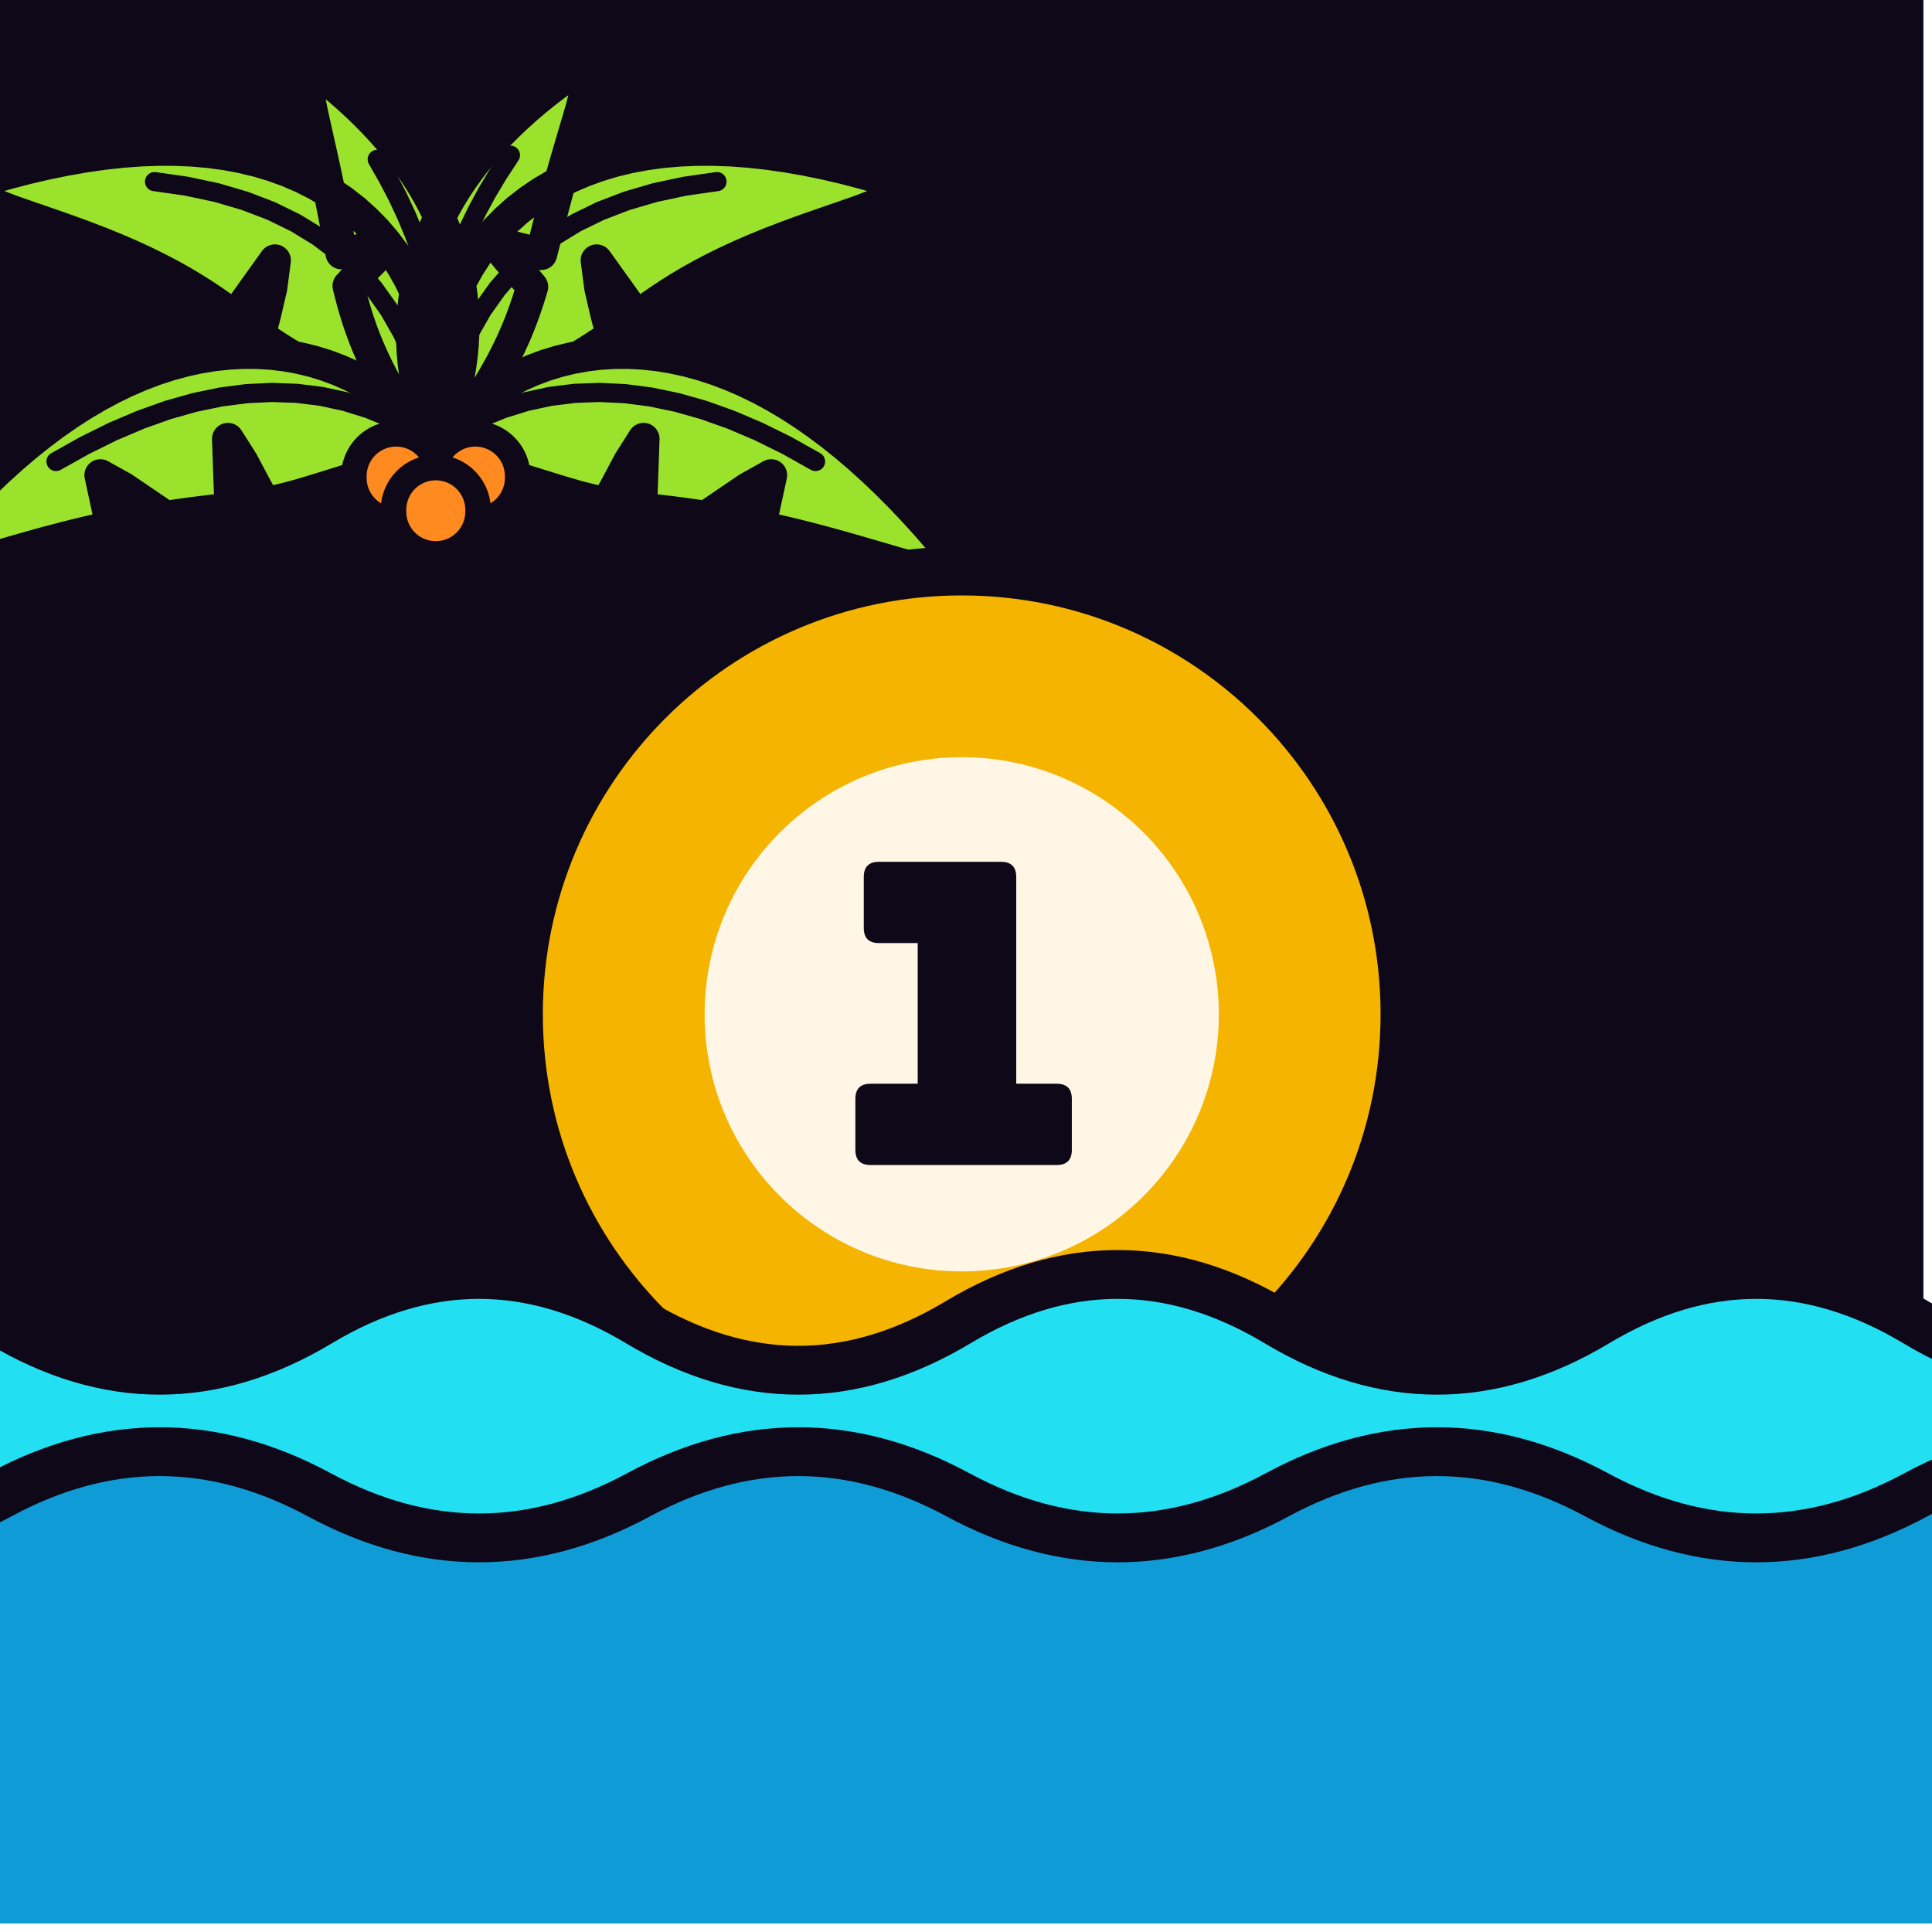
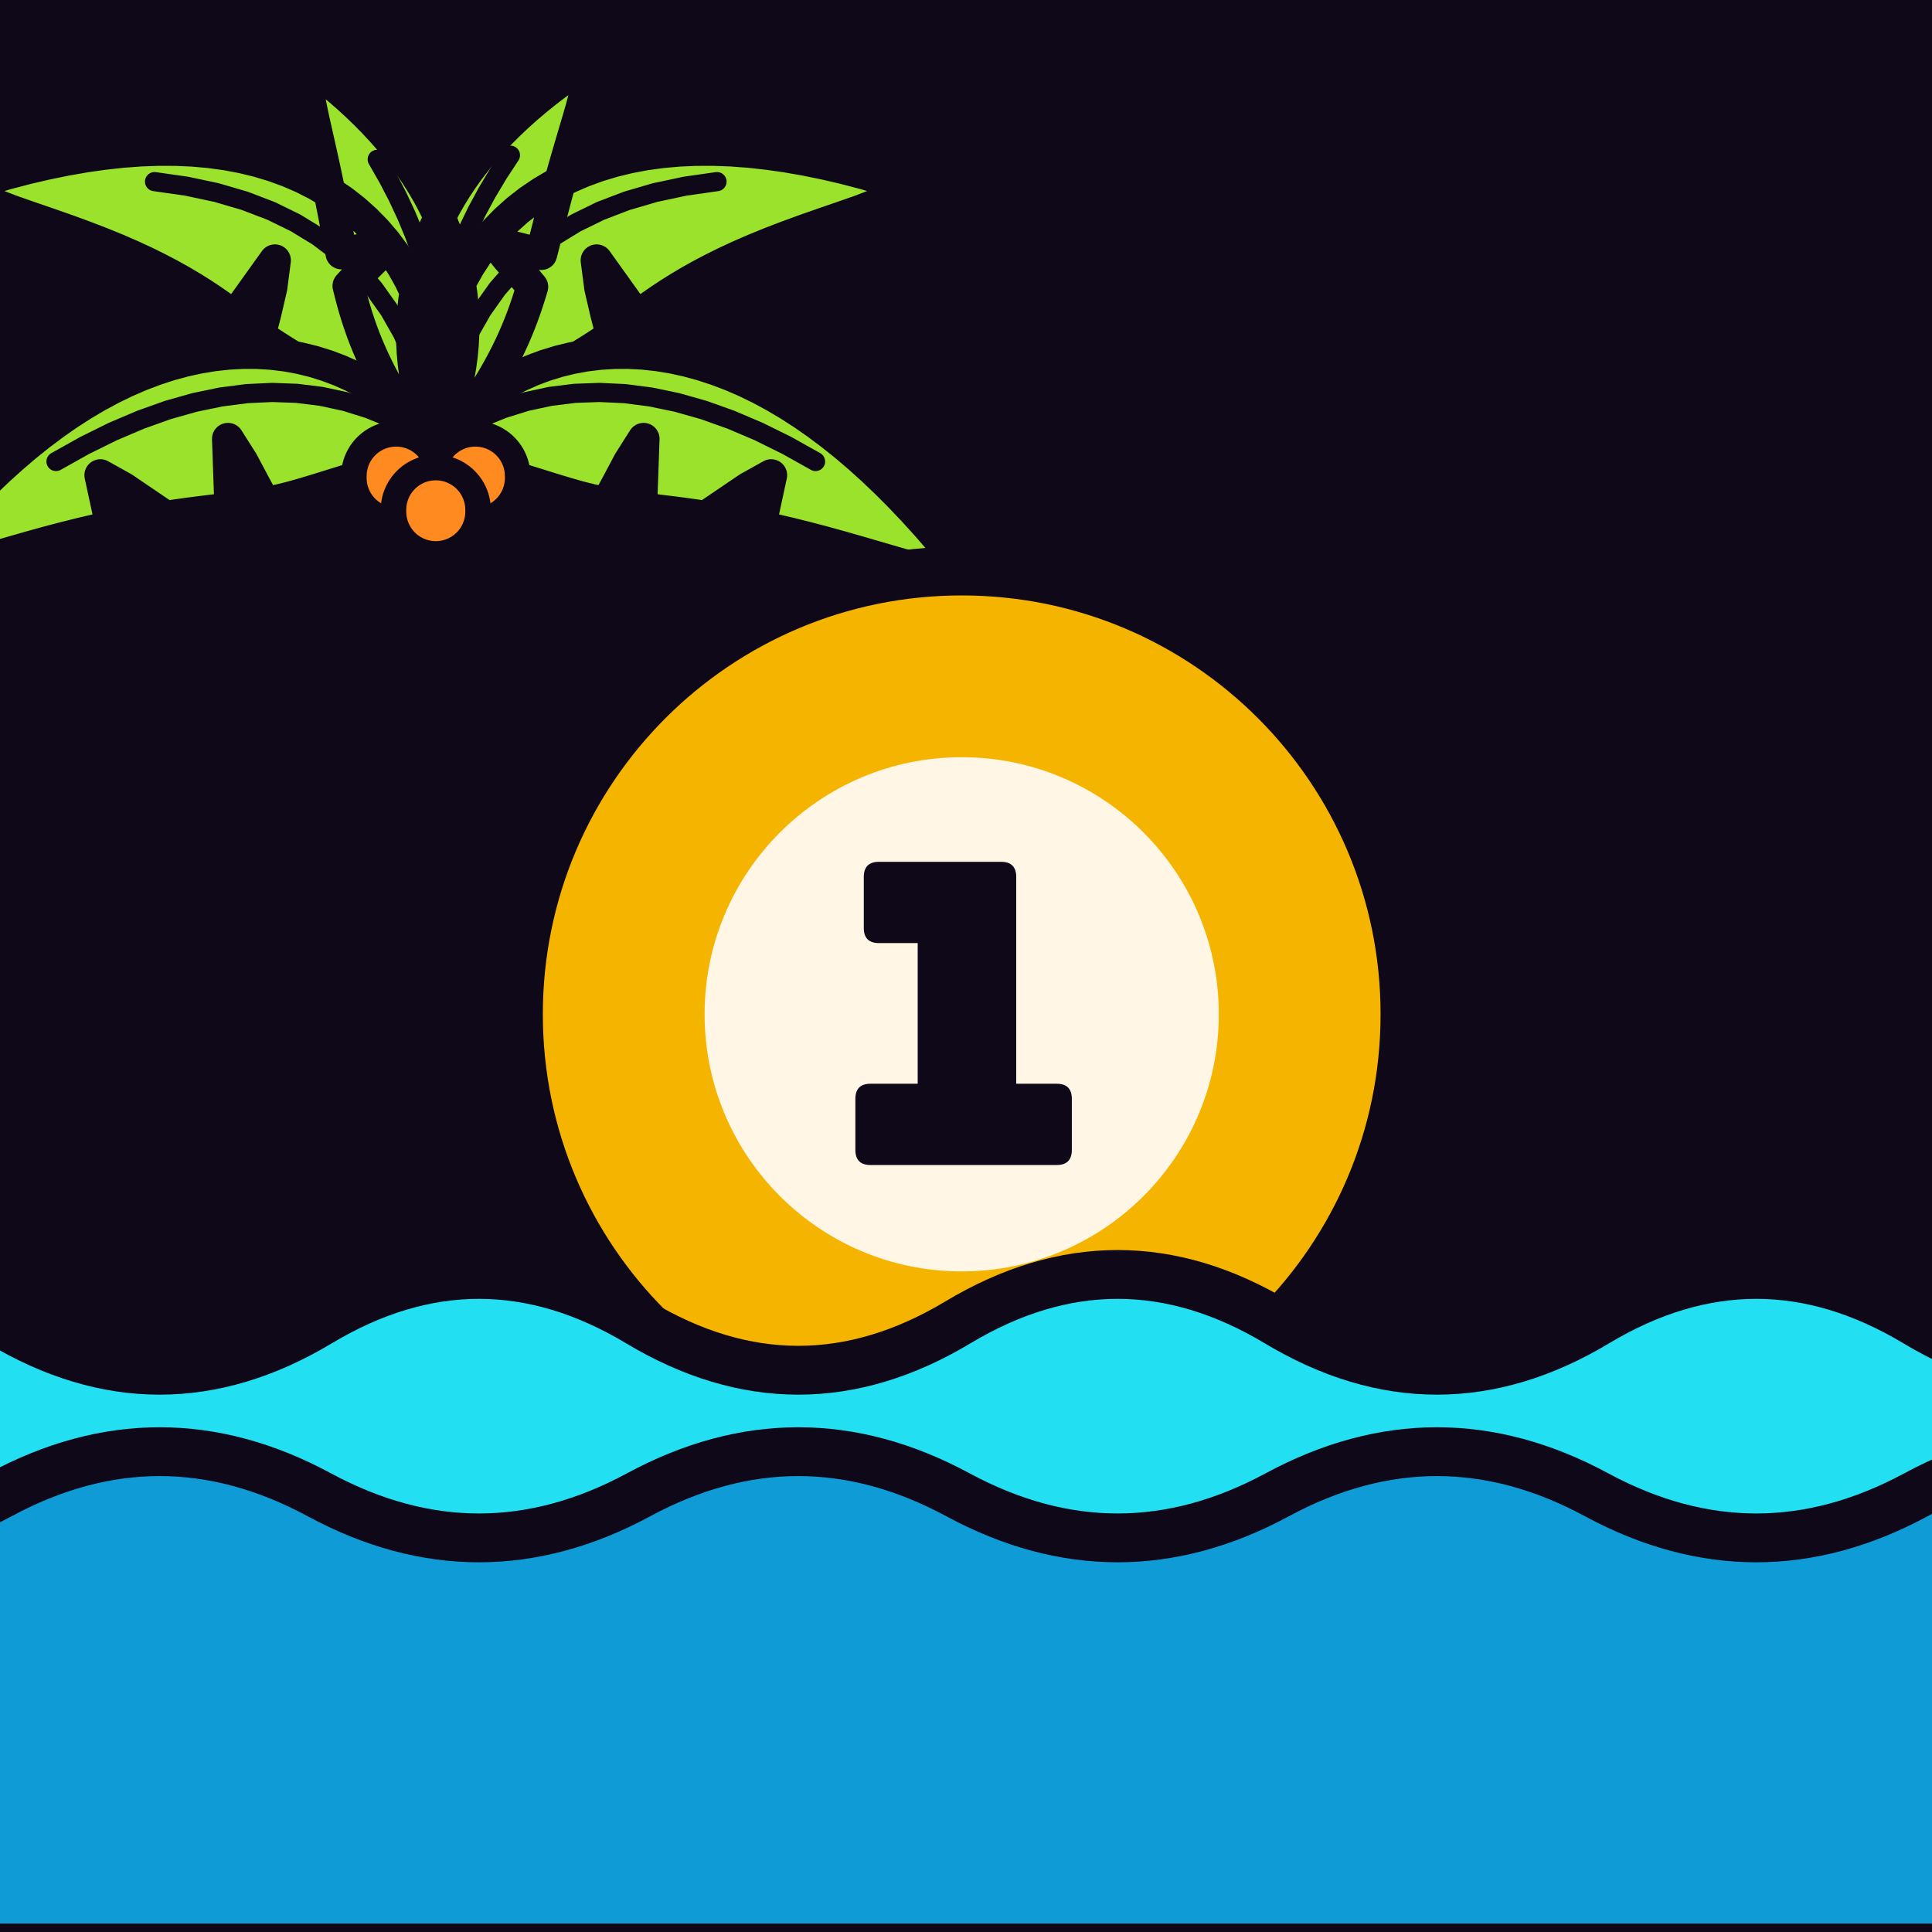
<svg xmlns="http://www.w3.org/2000/svg" viewBox="0 0 1080 1080" width="1080" height="1080">
+   <rect width="1080" height="1080" fill="#0E0818" />
  <g transform="scale(1.05)">
    <path d="M0 0H1024V1024H0Z" fill="#0E0818" />
    <path d="M232 236L234.45 231.13L236.56 226.16L238.47 221.12L240.17 216L241.69 210.83L243.02 205.6L244.15 200.31L245.09 194.98L245.82 189.6L246.35 184.19L246.66 178.74L246.76 173.28L246.63 167.79L246.29 162.3L245.72 156.8L244.92 151.31L243.9 145.84L242.66 140.38L241.18 134.95L239.49 129.56L237.57 124.21L235.44 118.9L233.09 113.65L230.53 108.46L227.76 103.33L224.79 98.26L221.63 93.27L218.27 88.35L214.72 83.5L211 78.73L207.1 74.04L203.02 69.42L198.79 64.88L194.39 60.42L189.84 56.04L185.13 51.73L180.27 47.5L175.25 43.36L170.07 39.31L164.61 35.45L163.91 36.05L163.55 44.79L164.59 52.04L165.92 58.8L167.32 65.27L168.72 71.52L170.09 77.59L171.41 83.5L172.67 89.25L173.87 94.85L175.01 100.32L176.09 105.64L177.12 110.84L178.11 115.9L179.06 120.83L179.99 125.65L180.9 130.34L181.8 134.91L206.14 130.28L199.07 138.15L191.56 145.66L185.52 152.2L186.54 156.31L187.61 160.36L188.74 164.35L189.94 168.3L191.23 172.23L192.61 176.15L194.08 180.07L195.67 184.01L197.38 187.99L199.22 192.03L201.21 196.14L203.35 200.36L205.68 204.69L208.23 209.17L211.04 213.82L214.21 218.69L217.92 223.82L222.59 229.35L232 236ZM232 236L229.66 230.91L227.68 225.73L225.92 220.48L224.37 215.17L223.02 209.8L221.87 204.38L220.93 198.9L220.21 193.39L219.7 187.84L219.41 182.26L219.34 176.65L219.51 171.03L219.9 165.4L220.53 159.78L221.4 154.16L222.51 148.55L223.85 142.98L225.43 137.43L227.24 131.93L229.29 126.47L231.57 121.07L234.07 115.73L236.8 110.45L239.74 105.25L242.9 100.12L246.27 95.07L249.84 90.11L253.61 85.23L257.56 80.44L261.71 75.74L266.04 71.13L270.54 66.61L275.21 62.17L280.04 57.82L285.04 53.56L290.19 49.39L295.5 45.31L300.97 41.32L306.61 37.43L312.52 33.76L313.2 34.43L312.94 43.48L311.33 50.9L309.48 57.81L307.57 64.42L305.68 70.79L303.85 76.97L302.09 82.99L300.4 88.84L298.79 94.55L297.26 100.11L295.8 105.54L294.41 110.82L293.07 115.97L291.79 120.98L290.55 125.86L289.34 130.62L288.15 135.25L263.45 129.08L270.26 137.56L277.53 145.68L283.37 152.7L282.11 156.83L280.81 160.89L279.45 164.88L278.02 168.83L276.51 172.75L274.91 176.65L273.21 180.55L271.4 184.47L269.47 188.43L267.4 192.44L265.18 196.53L262.8 200.71L260.23 205.02L257.43 209.47L254.35 214.09L250.9 218.93L246.9 224.04L241.9 229.52L232 236ZM232 236L232.96 227.38L233.32 218.91L233.27 210.56L232.82 202.34L231.98 194.24L230.74 186.27L229.09 178.44L227.02 170.76L224.51 163.25L221.56 155.93L218.16 148.82L214.32 141.93L210.03 135.31L205.3 128.97L200.13 122.94L194.55 117.25L188.58 111.91L182.22 106.96L175.5 102.4L168.46 98.24L161.1 94.51L153.45 91.2L145.54 88.32L137.38 85.86L129 83.83L120.41 82.21L111.61 81.01L102.63 80.21L93.47 79.81L84.15 79.79L74.65 80.14L65 80.86L55.19 81.94L45.22 83.36L35.1 85.13L24.81 87.23L14.37 89.66L3.77 92.43L-6.98 95.56L-17.86 99.26L-17.69 100.57L-5.62 107.71L5.58 112.07L16.23 115.79L26.38 119.28L36.06 122.68L45.27 126.05L54.02 129.42L62.32 132.81L70.15 136.21L77.53 139.63L84.45 143.06L90.93 146.46L96.96 149.84L102.57 153.18L107.77 156.44L112.58 159.63L117.03 162.7L121.14 165.66L124.97 168.49L146.37 138.6L144.47 153.18L141.19 167.26L138.27 178.45L141.36 180.64L144.48 182.76L147.67 184.84L150.98 186.94L154.47 189.09L158.17 191.34L162.11 193.76L166.34 196.4L170.87 199.31L175.74 202.53L180.97 206.12L186.61 210.1L192.72 214.52L199.44 219.38L206.99 224.72L216.04 230.47L232 236ZM232 236L231.04 227.38L230.68 218.91L230.73 210.56L231.18 202.34L232.02 194.24L233.26 186.27L234.91 178.44L236.98 170.76L239.49 163.25L242.44 155.93L245.84 148.82L249.68 141.93L253.97 135.31L258.7 128.97L263.87 122.94L269.45 117.25L275.42 111.91L281.78 106.96L288.5 102.4L295.54 98.24L302.9 94.51L310.55 91.2L318.46 88.32L326.62 85.86L335 83.83L343.59 82.21L352.39 81.01L361.37 80.21L370.53 79.81L379.85 79.79L389.35 80.14L399 80.86L408.81 81.94L418.78 83.36L428.9 85.13L439.19 87.23L449.63 89.66L460.23 92.43L470.98 95.56L481.86 99.26L481.69 100.57L469.62 107.71L458.42 112.07L447.77 115.79L437.62 119.28L427.94 122.68L418.73 126.05L409.98 129.42L401.68 132.81L393.85 136.21L386.47 139.63L379.55 143.06L373.07 146.46L367.04 149.84L361.43 153.18L356.23 156.44L351.42 159.63L346.97 162.7L342.86 165.66L339.03 168.49L317.63 138.6L319.53 153.18L322.81 167.26L325.73 178.45L322.64 180.64L319.52 182.76L316.33 184.84L313.02 186.94L309.53 189.09L305.83 191.34L301.89 193.76L297.66 196.4L293.13 199.31L288.26 202.53L283.03 206.12L277.39 210.1L271.28 214.52L264.56 219.38L257.01 224.72L247.96 230.47L232 236Z" fill="#9BE22D" stroke="#0E0818" stroke-width="17" stroke-linejoin="round" stroke-linecap="round" />
    <path d="M234.56 215.58L235.07 205.4L235.05 195.24L234.53 185.11L233.48 174.99L231.92 164.89L229.84 154.81L227.25 144.75L224.14 134.72L220.51 124.7L216.36 114.7L211.7 104.72L206.52 94.77L200.83 84.83M230.15 214.96L230.04 204.51L230.49 194.11L231.49 183.75L233.04 173.43L235.14 163.16L237.79 152.94L240.99 142.76L244.74 132.62L249.04 122.53L253.9 112.49L259.3 102.49L265.25 92.54L271.75 82.63M225.1 204.69L220.14 190.5L214.18 177.29L207.21 165.06L199.24 153.82L190.26 143.55L180.28 134.26L169.29 125.96L157.3 118.63L144.3 112.28L130.3 106.92L115.3 102.53L99.29 99.12L82.28 96.69M238.9 204.69L243.86 190.5L249.82 177.29L256.79 165.06L264.76 153.82L273.74 143.55L283.72 134.26L294.71 125.96L306.7 118.63L319.7 112.28L333.7 106.92L348.7 102.53L364.71 99.12L381.72 96.69" fill="none" stroke="#0E0818" stroke-width="10.2" stroke-linejoin="round" stroke-linecap="round" />
    <path d="M232 236L227.4 230.28L222.43 225.02L217.18 220.07L211.68 215.44L205.94 211.11L199.96 207.1L193.74 203.43L187.3 200.11L180.65 197.16L173.79 194.59L166.75 192.42L159.54 190.66L152.18 189.32L144.69 188.41L137.09 187.94L129.41 187.9L121.66 188.31L113.86 189.15L106.03 190.43L98.18 192.15L90.34 194.28L82.51 196.84L74.7 199.81L66.93 203.18L59.2 206.95L51.52 211.1L43.89 215.62L36.31 220.51L28.79 225.76L21.32 231.36L13.91 237.29L6.56 243.56L-0.75 250.16L-8.01 257.08L-15.22 264.31L-22.38 271.85L-29.51 279.7L-36.58 287.87L-43.59 296.37L-50.4 305.36L-49.54 306.33L-35.79 305.46L-24.25 302.74L-13.46 299.73L-3.16 296.72L6.74 293.83L16.3 291.1L25.53 288.55L34.44 286.21L43.05 284.06L51.36 282.12L59.35 280.37L53.43 252.98L65.73 259.84L77.7 267.97L88.25 275.13L94.71 274.18L100.86 273.33L106.72 272.58L112.3 271.89L117.61 271.25L122.67 270.62L121.36 233.63L129.09 245.82L135.66 258.18L140.93 267.88L145.17 267.04L149.38 266.1L153.59 265.06L157.87 263.91L162.26 262.64L166.83 261.27L171.63 259.79L176.74 258.2L182.2 256.5L188.09 254.68L194.5 252.73L201.55 250.55L209.41 248L218.51 244.6L232 236ZM232 236L236.6 230.28L241.57 225.02L246.82 220.07L252.32 215.44L258.06 211.11L264.04 207.1L270.26 203.43L276.7 200.11L283.35 197.16L290.21 194.59L297.25 192.42L304.46 190.66L311.82 189.32L319.31 188.41L326.91 187.94L334.59 187.9L342.34 188.31L350.14 189.15L357.97 190.43L365.82 192.15L373.66 194.28L381.49 196.84L389.3 199.81L397.07 203.18L404.8 206.95L412.48 211.1L420.11 215.62L427.69 220.51L435.21 225.76L442.68 231.36L450.09 237.29L457.44 243.56L464.75 250.16L472.01 257.08L479.22 264.31L486.38 271.85L493.51 279.7L500.58 287.87L507.59 296.37L514.4 305.36L513.54 306.33L499.79 305.46L488.25 302.74L477.46 299.73L467.16 296.72L457.26 293.83L447.7 291.1L438.47 288.55L429.56 286.21L420.95 284.06L412.64 282.12L404.65 280.37L410.57 252.98L398.27 259.84L386.3 267.97L375.75 275.13L369.29 274.18L363.14 273.33L357.28 272.58L351.7 271.89L346.39 271.25L341.33 270.62L342.64 233.63L334.91 245.82L328.34 258.18L323.07 267.88L318.83 267.04L314.62 266.1L310.41 265.06L306.13 263.91L301.74 262.64L297.17 261.27L292.37 259.79L287.26 258.2L281.8 256.5L275.91 254.68L269.5 252.73L262.45 250.55L254.59 248L245.49 244.6L232 236Z" fill="#9BE22D" stroke="#0E0818" stroke-width="17" stroke-linejoin="round" stroke-linecap="round" />
    <path d="M208.37 222.62L196.17 217.63L183.72 213.76L171.01 211.02L158.04 209.41L144.82 208.93L131.34 209.57L117.6 211.35L103.61 214.25L89.36 218.28L74.86 223.45L60.1 229.73L45.08 237.15L29.81 245.7M255.63 222.62L267.83 217.63L280.28 213.76L292.99 211.02L305.96 209.41L319.18 208.93L332.66 209.57L346.4 211.35L360.39 214.25L374.64 218.28L389.14 223.45L403.9 229.73L418.92 237.15L434.19 245.7" fill="none" stroke="#0E0818" stroke-width="10.2" stroke-linejoin="round" stroke-linecap="round" />
    <path d="M188.39 253.96a22.52 22.52 0 1 0 45.03 0a22.52 22.52 0 1 0 -45.03 0Z" fill="#FF8A1F" stroke="#0E0818" stroke-width="13.6" stroke-linejoin="round" stroke-linecap="round" />
    <path d="M230.57 253.96a22.52 22.52 0 1 0 45.03 0a22.52 22.52 0 1 0 -45.03 0Z" fill="#FF8A1F" stroke="#0E0818" stroke-width="13.6" stroke-linejoin="round" stroke-linecap="round" />
    <path d="M209.49 271.91a22.52 22.52 0 1 0 45.03 0a22.52 22.52 0 1 0 -45.03 0Z" fill="#FF8A1F" stroke="#0E0818" stroke-width="13.6" stroke-linejoin="round" stroke-linecap="round" />
    <path d="M285 562a249 249 0 1 0 498 0a249 249 0 1 0 -498 0Z" fill="#0E0818" />
    <path d="M276 540a236 236 0 1 0 472 0a236 236 0 1 0 -472 0Z" fill="#F4B400" stroke="#0E0818" stroke-width="26" stroke-linejoin="round" stroke-linecap="round" />
    <path d="M375.12 540a136.88 136.88 0 1 0 273.76 0a136.88 136.88 0 1 0 -273.76 0Z" fill="#FFF6E6" />
    <path d="M562.56 620.24L562.56 620.24L463.46 620.24Q455.39 620.24 455.39 612.17L455.39 612.17L455.39 585.04Q455.39 576.97 463.46 576.97L463.46 576.97L488.57 576.97L488.57 502.09L467.94 502.09Q459.87 502.09 459.87 494.02L459.87 494.02L459.87 466.89Q459.87 458.82 467.94 458.82L467.94 458.82L532.96 458.82Q541.03 458.82 541.03 466.89L541.03 466.89L541.03 576.97L562.56 576.97Q570.63 576.97 570.63 585.04L570.63 585.04L570.63 612.17Q570.63 620.24 562.56 620.24" fill="#0E0818" />
    <path d="M-170 704q85 -51 170 0t170 0q85 -51 170 0t170 0q85 -51 170 0t170 0q85 -51 170 0t170 0q85 -51 170 0t170 0V1024H-170Z" fill="#22E0F2" />
    <path d="M-340 795.8q85 -45.9 170 0t170 0q85 -45.9 170 0t170 0q85 -45.9 170 0t170 0q85 -45.9 170 0t170 0q85 -45.9 170 0t170 0q85 -45.9 170 0t170 0V1024H-340Z" fill="#0F9BD6" />
    <path d="M-340 795.8q85 -45.9 170 0t170 0q85 -45.9 170 0t170 0q85 -45.9 170 0t170 0q85 -45.9 170 0t170 0q85 -45.9 170 0t170 0q85 -45.9 170 0t170 0" fill="none" stroke="#0E0818" stroke-width="26" stroke-linejoin="round" stroke-linecap="round" />
    <path d="M-170 704q85 -51 170 0t170 0q85 -51 170 0t170 0q85 -51 170 0t170 0q85 -51 170 0t170 0q85 -51 170 0t170 0" fill="none" stroke="#0E0818" stroke-width="26" stroke-linejoin="round" stroke-linecap="round" />
  </g>
</svg>
